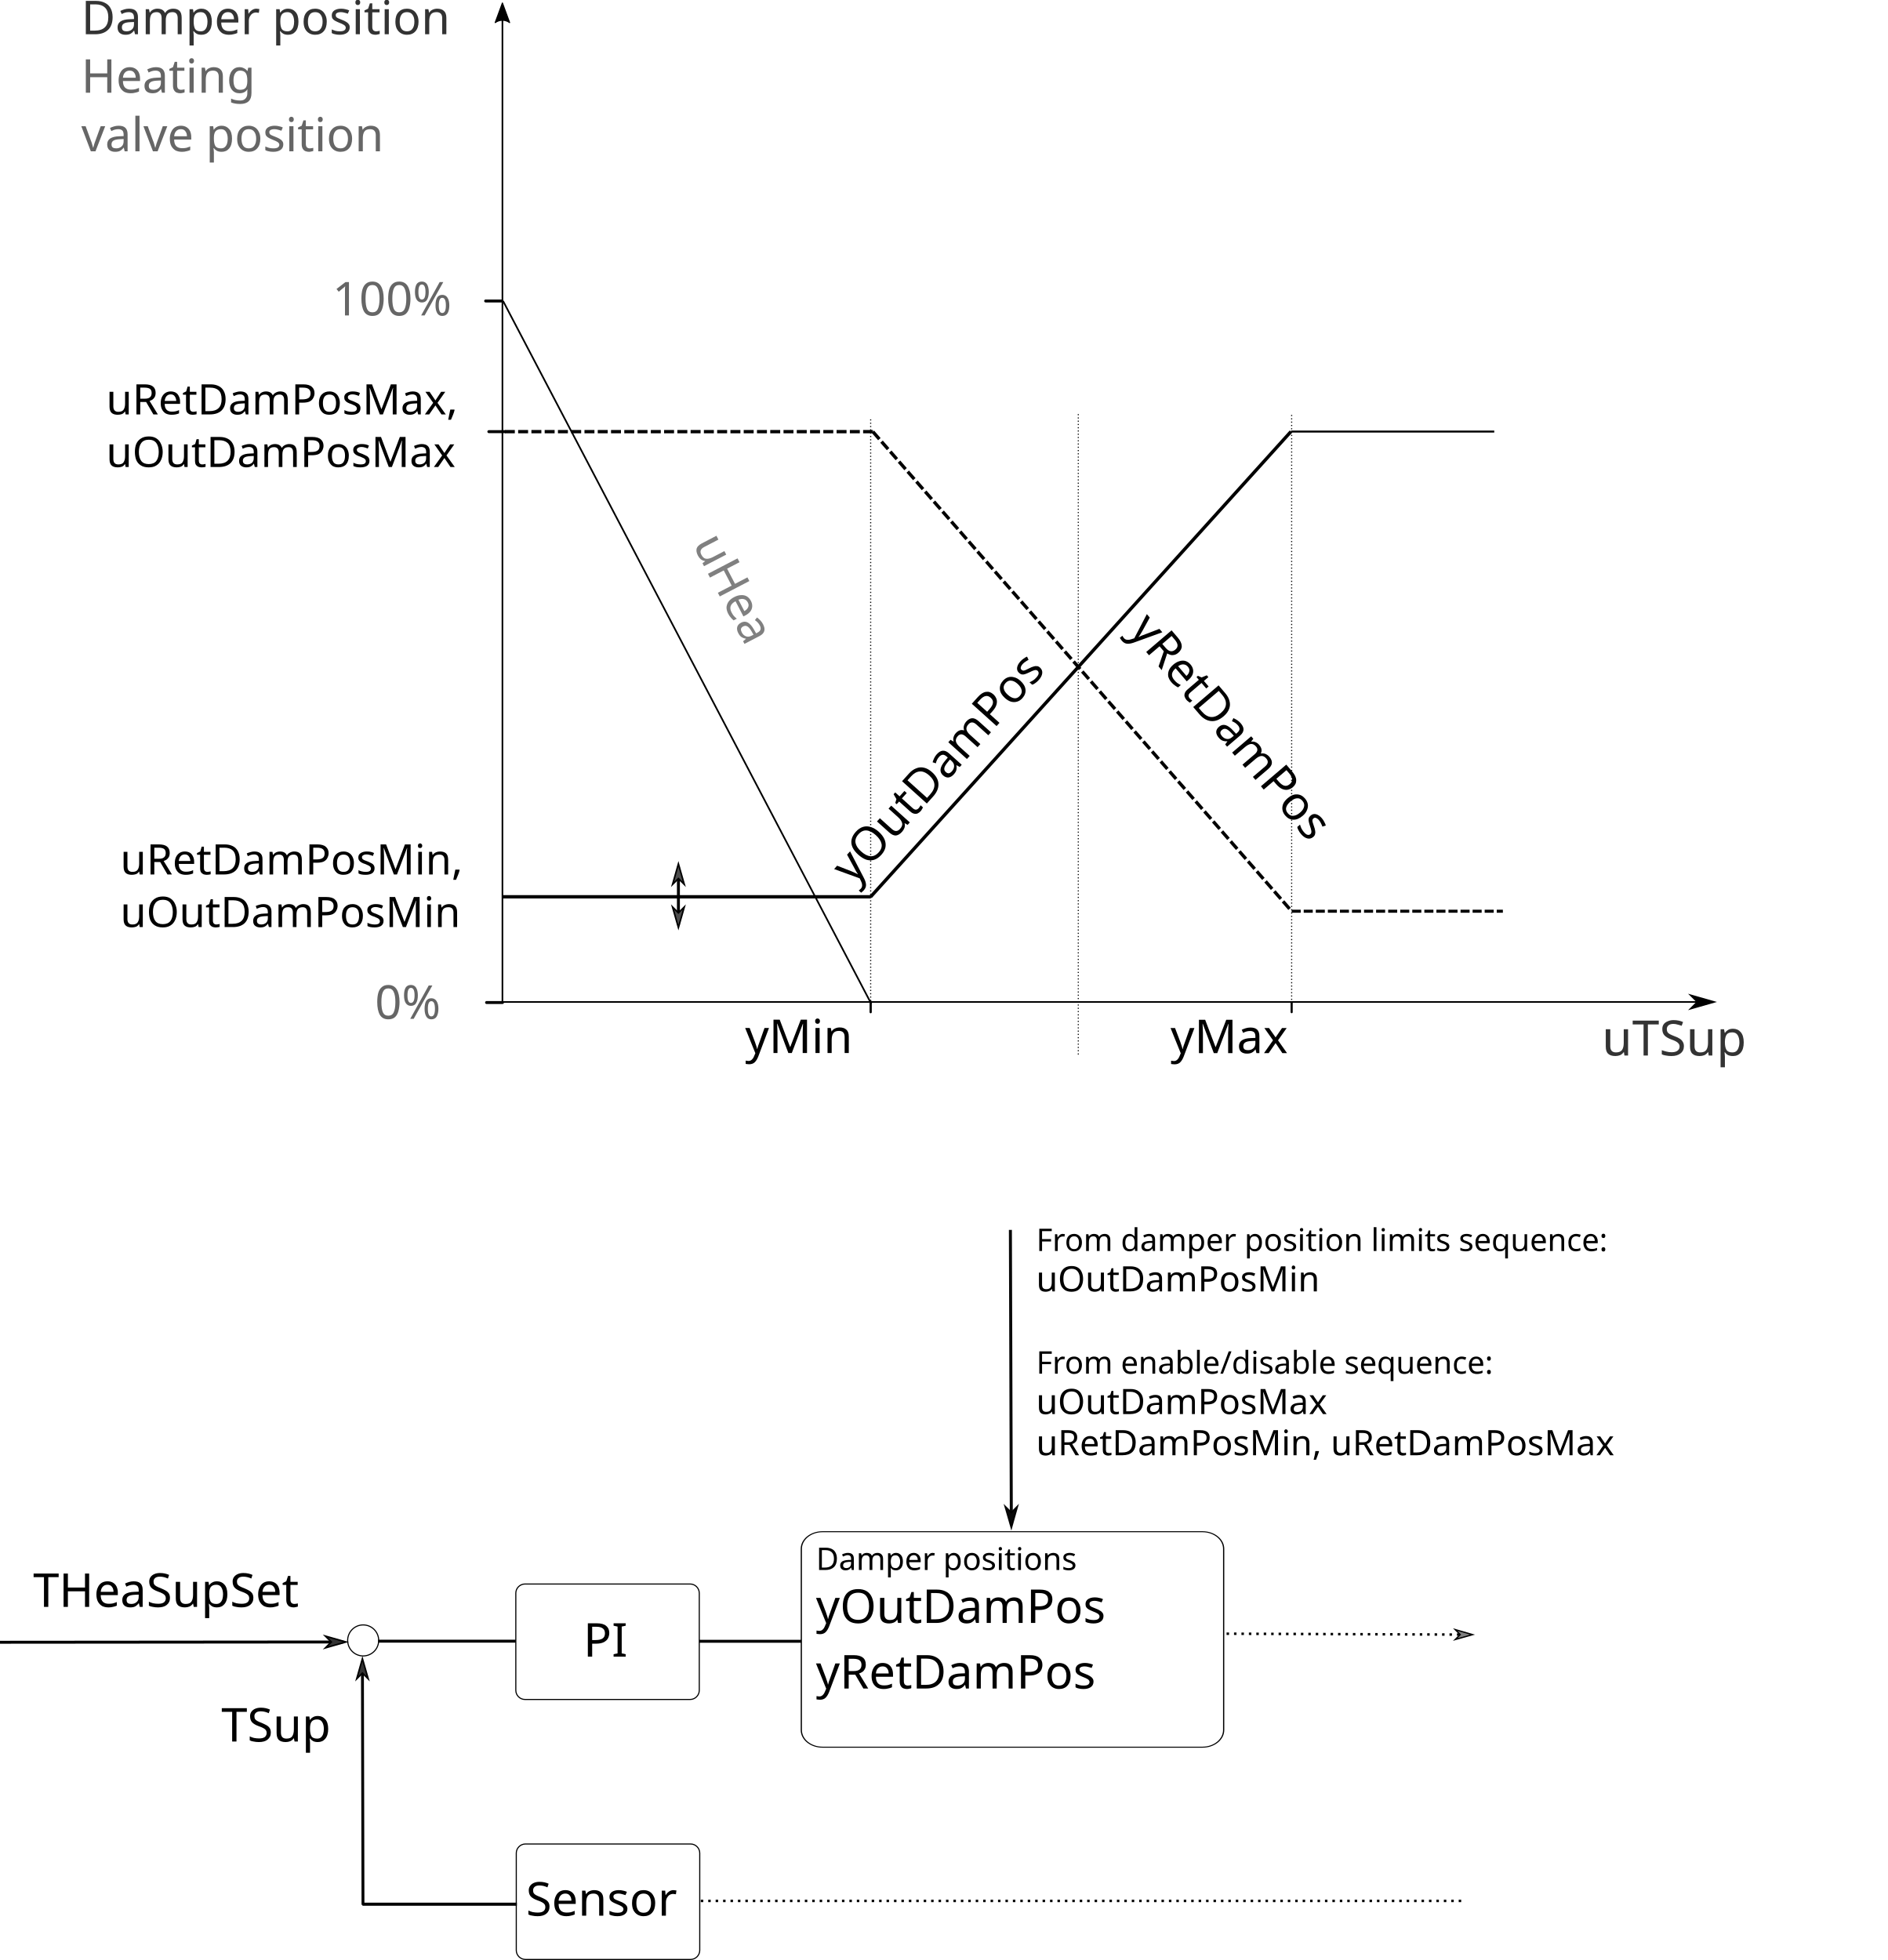
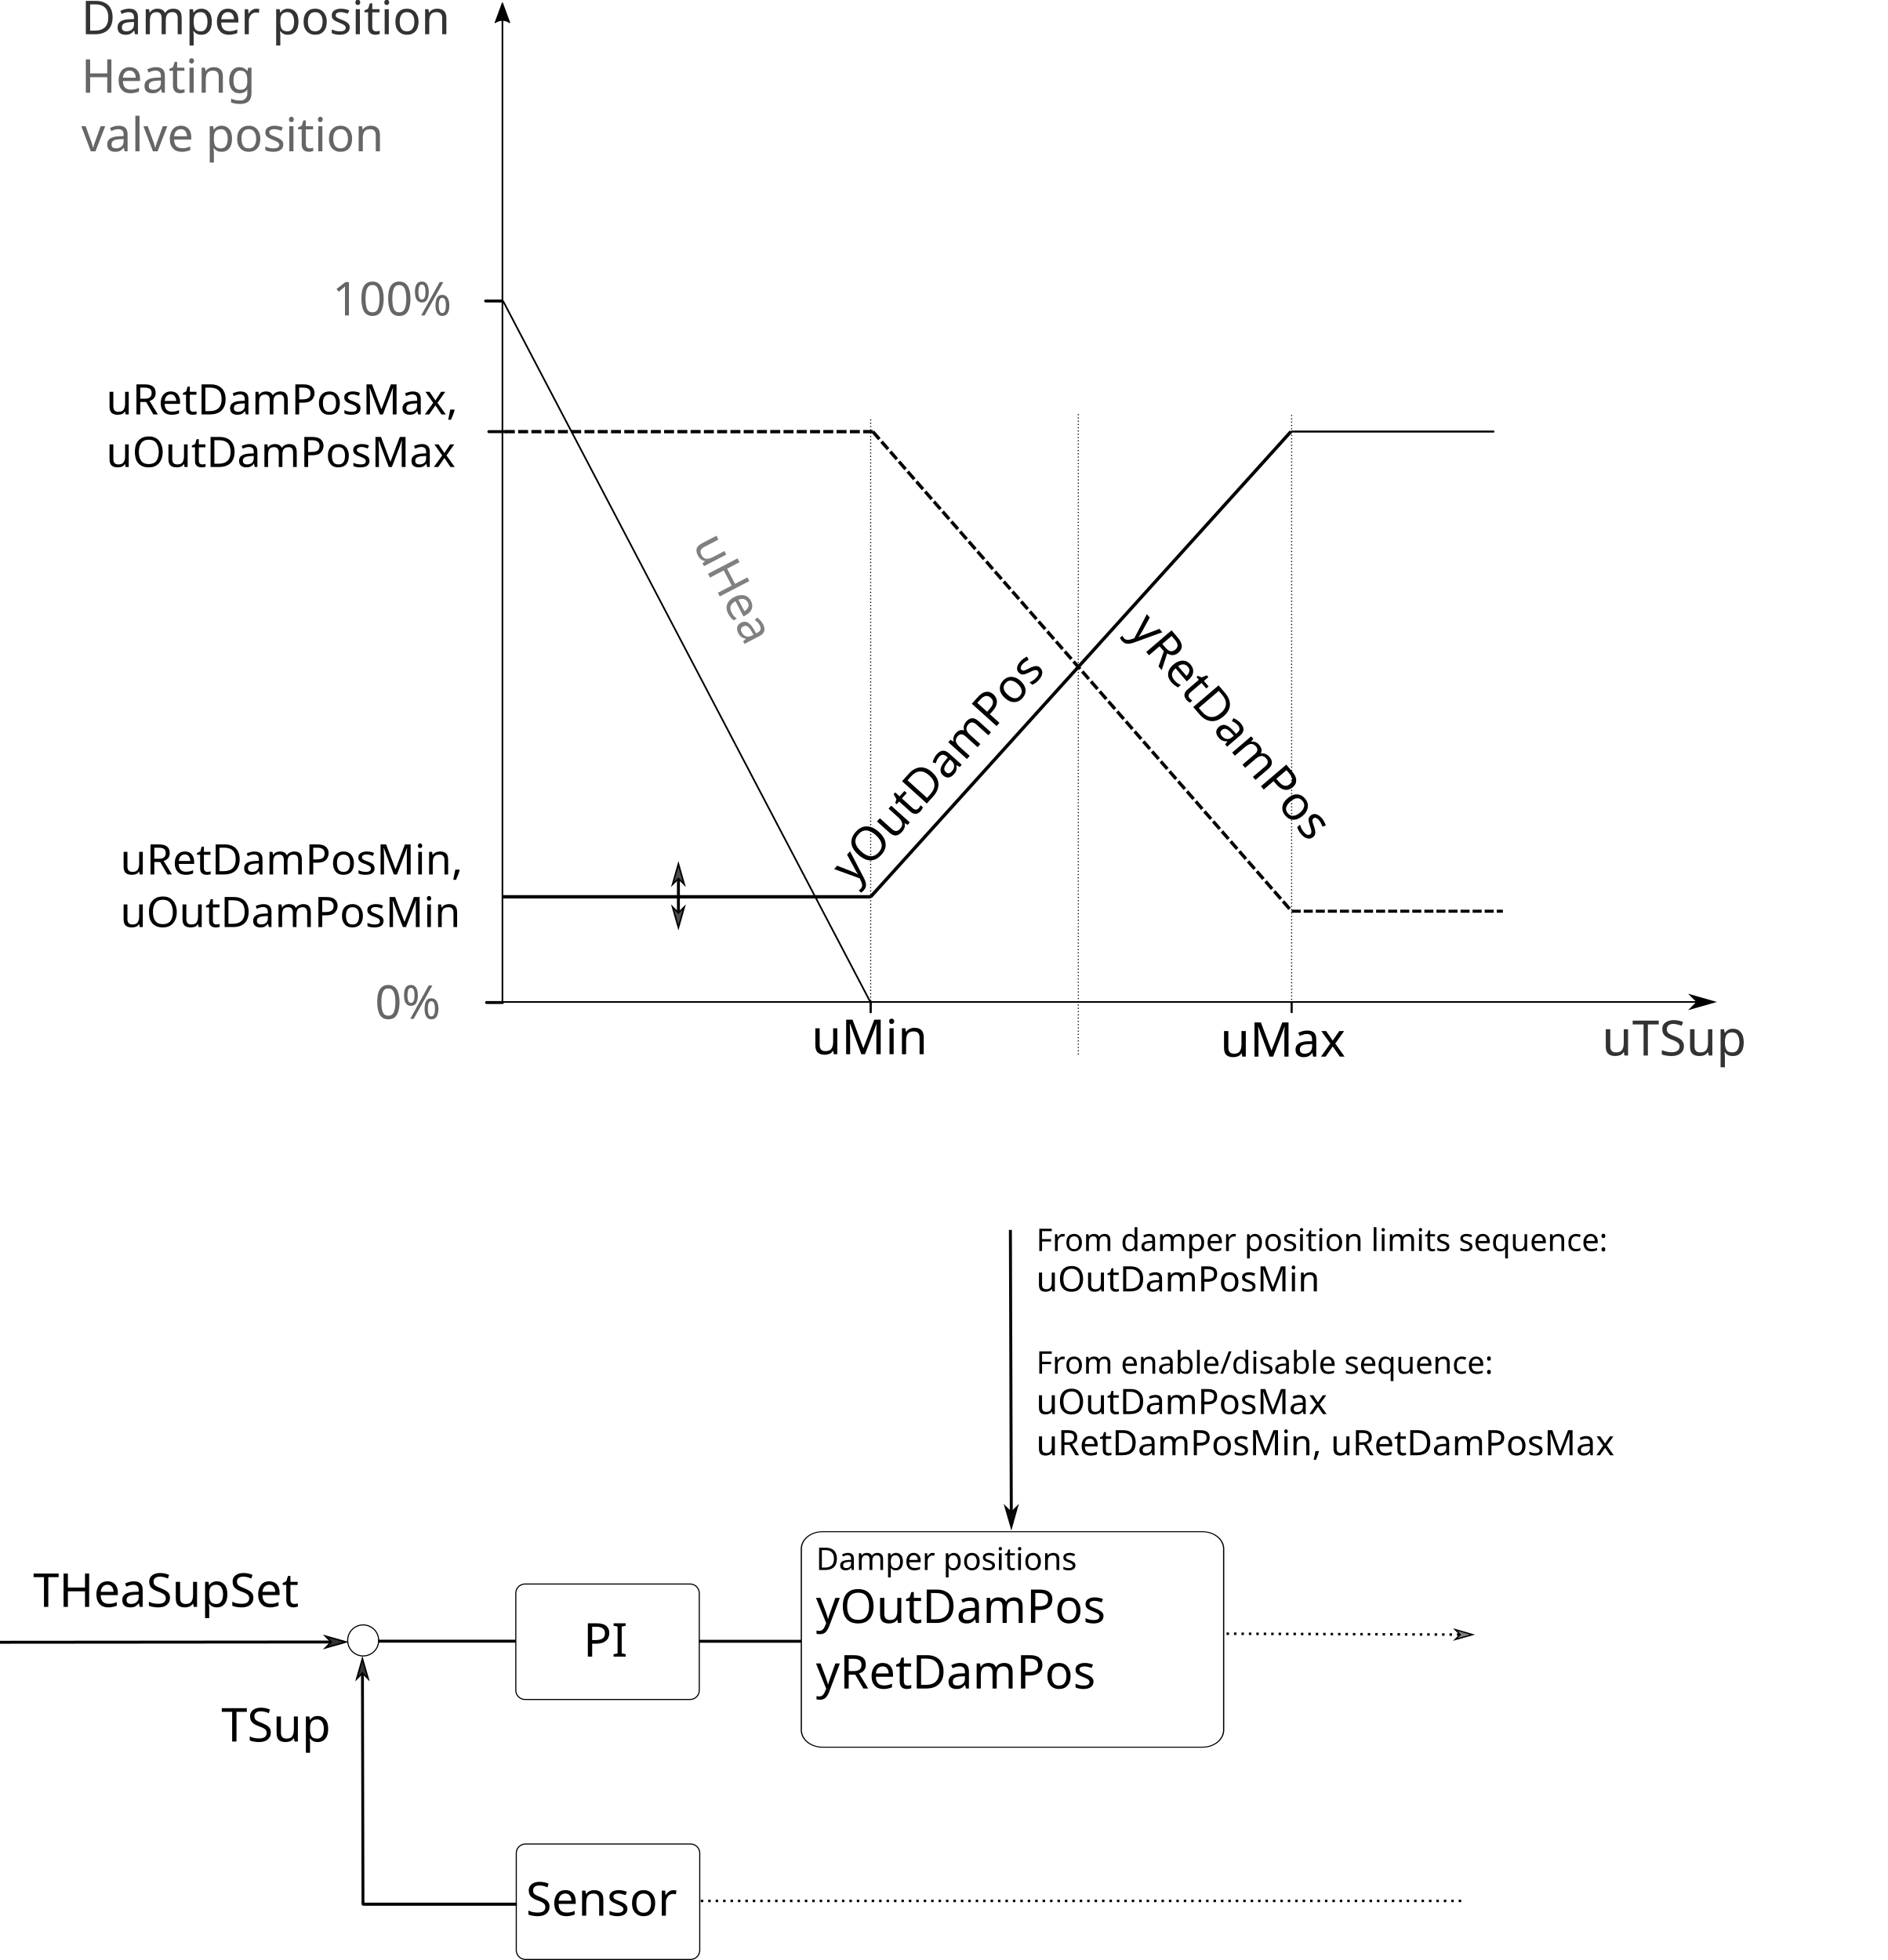
<svg xmlns="http://www.w3.org/2000/svg" width="170.729mm" height="177.27mm" viewBox="0 0 170.729 177.27" version="1.1" id="svg5233">
  <defs id="defs5227">
    <marker style="overflow:visible" id="Arrow1Mstart" refX="0" refY="0" orient="auto">
      <path transform="matrix(0.4,0,0,0.4,4,0)" style="fill:#000000;fill-opacity:1;fill-rule:evenodd;stroke:#000000;stroke-width:1pt;stroke-opacity:1" d="M 0,0 5,-5 -12.5,0 5,5 Z" id="path6104" />
    </marker>
    <marker style="overflow:visible" id="marker6810" refX="0" refY="0" orient="auto">
      <path transform="matrix(0.4,0,0,0.4,4,0)" style="fill:#090909;fill-opacity:1;fill-rule:evenodd;stroke:#000000;stroke-width:1pt;stroke-opacity:0.964" d="M 0,0 5,-5 -12.5,0 5,5 Z" id="path6808" />
    </marker>
    <marker style="overflow:visible" id="Arrow2Lstart" refX="0" refY="0" orient="auto">
      <path transform="matrix(1.1,0,0,1.1,1.1,0)" d="M 8.719,4.034 -2.207,0.016 8.719,-4.002 c -1.745,2.372 -1.735,5.617 -6e-7,8.035 z" style="fill:#000000;fill-opacity:1;fill-rule:evenodd;stroke:#000000;stroke-width:0.625;stroke-linejoin:round;stroke-opacity:1" id="path6116" />
    </marker>
    <marker style="overflow:visible" id="Arrow1Lend" refX="0" refY="0" orient="auto">
      <path transform="matrix(-0.8,0,0,-0.8,-10,0)" style="fill:#000000;fill-opacity:1;fill-rule:evenodd;stroke:#000000;stroke-width:1pt;stroke-opacity:1" d="M 0,0 5,-5 -12.5,0 5,5 Z" id="path6101" />
    </marker>
    <marker orient="auto" refY="0" refX="0" id="marker9822" style="overflow:visible">
      <path id="path9820" d="M 0,0 5,-5 -12.5,0 5,5 Z" style="fill:#4d4d4d;fill-opacity:1;fill-rule:evenodd;stroke:#000000;stroke-width:1pt;stroke-opacity:1" transform="matrix(0.4,0,0,0.4,4,0)" />
    </marker>
    <marker style="overflow:visible" id="marker10000" refX="0" refY="0" orient="auto">
      <path transform="matrix(-0.4,0,0,-0.4,-4,0)" style="fill:#4d4d4d;fill-opacity:1;fill-rule:evenodd;stroke:#000000;stroke-width:1pt;stroke-opacity:1" d="M 0,0 5,-5 -12.5,0 5,5 Z" id="path9998" />
    </marker>
    <marker orient="auto" refY="0" refX="0" id="marker9822-6" style="overflow:visible">
      <path id="path9820-9" d="M 0,0 5,-5 -12.5,0 5,5 Z" style="fill:#4d4d4d;fill-opacity:1;fill-rule:evenodd;stroke:#000000;stroke-width:1pt;stroke-opacity:1" transform="matrix(0.4,0,0,0.4,4,0)" />
    </marker>
    <marker style="overflow:visible" id="marker10000-5" refX="0" refY="0" orient="auto">
      <path transform="matrix(-0.4,0,0,-0.4,-4,0)" style="fill:#4d4d4d;fill-opacity:1;fill-rule:evenodd;stroke:#000000;stroke-width:1pt;stroke-opacity:1" d="M 0,0 5,-5 -12.5,0 5,5 Z" id="path9998-3" />
    </marker>
    <marker style="overflow:visible" id="Arrow2Lstart-4" refX="0" refY="0" orient="auto">
      <path transform="matrix(1.1,0,0,1.1,1.1,0)" d="M 8.719,4.034 -2.207,0.016 8.719,-4.002 c -1.745,2.372 -1.735,5.617 -6e-7,8.035 z" style="fill:#000000;fill-opacity:1;fill-rule:evenodd;stroke:#000000;stroke-width:0.625;stroke-linejoin:round;stroke-opacity:1" id="path6116-1" />
    </marker>
    <marker style="overflow:visible" id="Arrow1Lend-5" refX="0" refY="0" orient="auto">
      <path transform="matrix(-0.8,0,0,-0.8,-10,0)" style="fill:#000000;fill-opacity:1;fill-rule:evenodd;stroke:#000000;stroke-width:1pt;stroke-opacity:1" d="M 0,0 5,-5 -12.5,0 5,5 Z" id="path6101-9" />
    </marker>
    <marker style="overflow:visible" id="marker9484-9" refX="0" refY="0" orient="auto">
      <path transform="matrix(0.4,0,0,0.4,4,0)" style="fill:#4d4d4d;fill-opacity:1;fill-rule:evenodd;stroke:#000000;stroke-width:1pt;stroke-opacity:1" d="M 0,0 5,-5 -12.5,0 5,5 Z" id="path9482-7" />
    </marker>
    <marker orient="auto" refY="0" refX="0" id="marker9650-7" style="overflow:visible">
      <path id="path9648-6" d="M 0,0 5,-5 -12.5,0 5,5 Z" style="fill:#4d4d4d;fill-opacity:1;fill-rule:evenodd;stroke:#000000;stroke-width:1pt;stroke-opacity:1" transform="matrix(-0.4,0,0,-0.4,-4,0)" />
    </marker>
    <marker style="overflow:visible" id="Arrow1Mstart-4" refX="0" refY="0" orient="auto">
      <path transform="matrix(0.4,0,0,0.4,4,0)" style="fill:#333333;fill-opacity:1;fill-rule:evenodd;stroke:#000000;stroke-width:1pt;stroke-opacity:1" d="M 0,0 5,-5 -12.5,0 5,5 Z" id="path6104-2" />
    </marker>
    <marker style="overflow:visible" id="marker6810-7" refX="0" refY="0" orient="auto">
      <path transform="matrix(0.4,0,0,0.4,4,0)" style="fill:#090909;fill-opacity:1;fill-rule:evenodd;stroke:#000000;stroke-width:1pt;stroke-opacity:0.964" d="M 0,0 5,-5 -12.5,0 5,5 Z" id="path6808-8" />
    </marker>
    <marker style="overflow:visible" id="marker7260-9" refX="0" refY="0" orient="auto">
      <path transform="matrix(-0.4,0,0,-0.4,-4,0)" style="fill:#808080;fill-opacity:1;fill-rule:evenodd;stroke:#000000;stroke-width:1pt;stroke-opacity:1" d="M 0,0 5,-5 -12.5,0 5,5 Z" id="path7258-8" />
    </marker>
    <marker style="overflow:visible" id="marker7102-1" refX="0" refY="0" orient="auto">
      <path transform="matrix(0.4,0,0,0.4,4,0)" style="fill:#333333;fill-opacity:1;fill-rule:evenodd;stroke:#000000;stroke-width:1pt;stroke-opacity:1" d="M 0,0 5,-5 -12.5,0 5,5 Z" id="path7100-8" />
    </marker>
  </defs>
  <g id="layer1" transform="translate(402.4843,-62.58934)">
    <text xml:space="preserve" style="font-style:normal;font-weight:normal;line-height:0%;font-family:sans-serif;letter-spacing:0px;word-spacing:0px;fill:#666666;fill-opacity:1;stroke:none;stroke-width:0.265" x="-56.13" y="-109.347" id="text6672">
      <tspan id="tspan6670" x="-56.13" y="-109.347" style="font-size:2.117px;line-height:1.25;fill:#666666;stroke-width:0.265"> </tspan>
    </text>
    <text transform="scale(1.032247,0.96876)" x="-43.719" y="37.317" font-size="5.139px" style="font-size:7.415px;line-height:0%;font-family:'8514fix';font-variant-ligatures:normal;font-variant-caps:normal;font-variant-numeric:normal;font-feature-settings:normal;letter-spacing:0px;word-spacing:0px;fill:#000000;stroke:#000000;stroke-width:0.24;stroke-opacity:0.667" xml:space="preserve" id="text4529-3">
      <tspan x="-43.719" y="37.317" font-size="5.139px" style="font-size:9.808px;line-height:1;font-family:'8514fix';font-variant-ligatures:normal;font-variant-caps:normal;font-variant-numeric:normal;font-feature-settings:normal;stroke:#000000;stroke-width:0.24;stroke-opacity:0.667" id="tspan4527-4" />
    </text>
    <text transform="scale(1.032247,0.96876)" x="-43.719" y="37.317" font-size="5.139px" style="font-size:7.415px;line-height:0%;font-family:'8514fix';font-variant-ligatures:normal;font-variant-caps:normal;font-variant-numeric:normal;font-feature-settings:normal;letter-spacing:0px;word-spacing:0px;fill:#000000;stroke:#000000;stroke-width:0.24;stroke-opacity:0.667" xml:space="preserve" id="text8639">
      <tspan x="-43.719" y="37.317" font-size="5.139px" style="font-size:9.808px;line-height:1;font-family:'8514fix';font-variant-ligatures:normal;font-variant-caps:normal;font-variant-numeric:normal;font-feature-settings:normal;stroke:#000000;stroke-width:0.24;stroke-opacity:0.667" id="tspan8641" />
    </text>
    <text id="text4730" y="-46.361" x="-16.467" style="font-style:normal;font-weight:normal;line-height:0%;font-family:sans-serif;letter-spacing:0px;word-spacing:0px;fill:#000000;fill-opacity:1;stroke:none;stroke-width:0.265" xml:space="preserve">
      <tspan style="font-size:4.233px;line-height:1.25;stroke-width:0.265" y="-46.361" x="-16.467" id="tspan4728"> </tspan>
    </text>
    <flowRoot style="font-style:normal;font-weight:normal;line-height:0.01%;font-family:sans-serif;letter-spacing:0px;word-spacing:0px;fill:#000000;fill-opacity:1;stroke:none" id="flowRoot20346" xml:space="preserve" transform="translate(-135.3556,-181.2684)">
      <flowRegion id="flowRegion20348">
        <rect y="-674.482" x="-229.103" height="572.756" width="968.736" id="rect20350" />
      </flowRegion>
      <flowPara id="flowPara20352" style="font-size:40px;line-height:1.25"> </flowPara>
    </flowRoot>
    <flowRoot style="font-style:normal;font-weight:normal;line-height:0.01%;font-family:sans-serif;letter-spacing:0px;word-spacing:0px;fill:#000000;fill-opacity:1;stroke:none" id="flowRoot20356" xml:space="preserve" transform="translate(-135.3556,-181.2684)">
      <flowRegion id="flowRegion20358">
        <rect y="-646.574" x="-232" height="563" width="1012" id="rect20360" />
      </flowRegion>
      <flowPara id="flowPara20362" style="font-size:40px;line-height:1.25"> </flowPara>
    </flowRoot>
    <path style="fill:none;stroke:#000000;stroke-width:0.147;stroke-linecap:butt;stroke-linejoin:miter;stroke-miterlimit:4;stroke-dasharray:none;stroke-opacity:1;marker-start:url(#Arrow2Lstart-4);marker-end:url(#Arrow1Lend-5)" d="m -357.045,63.058 c 0,90.152 0,90.152 0,90.152 109.552,0 109.552,0 109.552,0" id="path8827-7" />
    <path style="fill:none;stroke:#000000;stroke-width:0.265px;stroke-linecap:round;stroke-linejoin:miter;stroke-opacity:1" d="m -357.041,153.261 c -1.439,0 -1.439,0 -1.439,0" id="path9192-0" />
    <path style="fill:none;stroke:#000000;stroke-width:0.265px;stroke-linecap:round;stroke-linejoin:miter;stroke-opacity:1" d="m -356.825,101.629 c -1.45,0 -1.45,0 -1.45,0" id="path9194-0" />
    <path style="fill:none;stroke:#000000;stroke-width:0.3;stroke-linecap:butt;stroke-linejoin:miter;stroke-miterlimit:4;stroke-dasharray:0.9, 0.3;stroke-dashoffset:0;stroke-opacity:1" d="m -356.825,101.629 c 33.277,0 33.277,0 33.277,0" id="path9198-3" />
    <path style="fill:none;stroke:#000000;stroke-width:0.179;stroke-linecap:butt;stroke-linejoin:miter;stroke-miterlimit:4;stroke-dasharray:none;stroke-opacity:1" d="m -285.734,101.622 c 18.387,0 18.387,0 18.387,0" id="path9200-6" />
    <path style="fill:#808080;stroke:#000000;stroke-width:0.152;stroke-linecap:butt;stroke-linejoin:miter;stroke-miterlimit:4;stroke-dasharray:none;stroke-opacity:1" d="m -356.989,89.811 c 33.303,63.569 33.303,63.569 33.303,63.569" id="path9238-4" />
    <path style="fill:none;stroke:#000000;stroke-width:0.098;stroke-linecap:butt;stroke-linejoin:miter;stroke-miterlimit:4;stroke-dasharray:0.098, 0.197;stroke-dashoffset:0;stroke-opacity:1" d="m -304.967,100.045 c 0,57.918 0,57.918 0,57.918" id="path9246-3" />
-     <text xml:space="preserve" style="font-style:normal;font-weight:normal;line-height:0%;font-family:sans-serif;letter-spacing:0px;word-spacing:0px;fill:#000000;fill-opacity:1;stroke:none;stroke-width:0.265" x="-336.195" y="157.83" id="text4487-8-2-0">
-       <tspan id="tspan17096-3" x="-336.195" y="157.83" style="font-size:4.233px;line-height:1.25;fill:#000000;stroke-width:0.265"> yMin</tspan>
+     <text xml:space="preserve" style="font-style:normal;font-variant:normal;font-weight:normal;font-stretch:normal;font-size:4.376px;line-height:0%;font-family:sans-serif;-inkscape-font-specification:'sans-serif, Normal';font-variant-ligatures:normal;font-variant-caps:normal;font-variant-numeric:normal;font-feature-settings:normal;text-align:start;letter-spacing:0px;word-spacing:0px;writing-mode:lr-tb;text-anchor:start;fill:#000000;fill-opacity:1;stroke:none;stroke-width:0.096" x="-330.225" y="157.938" id="text4487-8-2-0">
+       <tspan id="tspan1039" x="-330.225" y="157.938" style="stroke-width:0.096"> uMin</tspan>
    </text>
-     <text xml:space="preserve" style="font-style:normal;font-weight:normal;line-height:0%;font-family:sans-serif;letter-spacing:0px;word-spacing:0px;fill:#000000;fill-opacity:1;stroke:none;stroke-width:0.265" x="-296.62" y="157.836" id="text4487-8-00-5">
-       <tspan id="tspan4485-5-97-6" x="-296.62" y="157.836" style="font-size:4.233px;line-height:1.25;fill:#000000;stroke-width:0.265">yMax</tspan>
+     <text xml:space="preserve" style="font-style:normal;font-variant:normal;font-weight:normal;font-stretch:normal;font-size:4.33px;line-height:0%;font-family:sans-serif;-inkscape-font-specification:'sans-serif, Normal';font-variant-ligatures:normal;font-variant-caps:normal;font-variant-numeric:normal;font-feature-settings:normal;text-align:start;letter-spacing:0px;word-spacing:0px;writing-mode:lr-tb;text-anchor:start;fill:#000000;fill-opacity:1;stroke:none;stroke-width:0.095" x="-292.13" y="158.158" id="text4487-8-00-5">
+       <tspan id="tspan1041" x="-292.13" y="158.158" style="stroke-width:0.095">uMax</tspan>
    </text>
    <text xml:space="preserve" style="font-style:normal;font-weight:normal;line-height:0%;font-family:sans-serif;letter-spacing:0px;word-spacing:0px;fill:#000000;fill-opacity:1;stroke:none;stroke-width:0.265" x="-104.202" y="300.247" id="text4487-4-1-8-0" transform="rotate(49.5)">
      <tspan id="tspan4485-8-3-00-6" x="-104.202" y="300.247" style="font-size:4.233px;line-height:1.4;fill:#000000;stroke-width:0.265"> </tspan>
      <tspan x="-104.202" y="306.174" style="font-size:4.233px;line-height:1.4;fill:#000000;stroke-width:0.265" id="tspan6753-0-98">yRetDamPos</tspan>
    </text>
    <text xml:space="preserve" style="font-style:normal;font-weight:normal;line-height:0%;font-family:sans-serif;letter-spacing:0px;word-spacing:0px;fill:#000000;fill-opacity:1;stroke:none;stroke-width:0.265" x="-323.761" y="-146.305" id="text9436-5" transform="rotate(-48)">
      <tspan id="tspan9434-8" x="-323.761" y="-146.305" style="font-size:4.233px;line-height:1.25;stroke-width:0.265">yOutDamPos</tspan>
    </text>
    <path style="fill:#4d4d4d;stroke:#000000;stroke-width:0.265px;stroke-linecap:butt;stroke-linejoin:miter;stroke-opacity:1;marker-start:url(#marker9484-9);marker-end:url(#marker9650-7)" d="m -341.13,146.214 c 0,-5.093 0,-5.226 0,-5.226" id="path9459-0-8" />
    <text xml:space="preserve" style="font-style:normal;font-variant:normal;font-weight:normal;font-stretch:normal;font-size:4.422px;line-height:0%;font-family:sans-serif;-inkscape-font-specification:'sans-serif, Normal';font-variant-ligatures:normal;font-variant-caps:normal;font-variant-numeric:normal;font-feature-settings:normal;text-align:start;letter-spacing:0px;word-spacing:0px;writing-mode:lr-tb;text-anchor:start;fill:#333333;fill-opacity:1;stroke:none;stroke-width:0.098" x="-257.606" y="158.053" id="text4487-8-00-8-6">
      <tspan id="tspan1071" x="-257.606" y="158.053" style="stroke-width:0.098">uTSup</tspan>
    </text>
    <text xml:space="preserve" style="font-style:normal;font-weight:normal;line-height:0%;font-family:sans-serif;letter-spacing:0px;word-spacing:0px;fill:#333333;fill-opacity:1;stroke:none;stroke-width:0.265" x="-372.425" y="91.117" id="text4487-7-8-9">
      <tspan x="-372.425" y="91.117" style="font-size:4.233px;line-height:1.25;fill:#666666;stroke-width:0.265" id="tspan9169-30-7">100%</tspan>
    </text>
    <text xml:space="preserve" style="font-style:normal;font-weight:normal;line-height:0%;font-family:sans-serif;letter-spacing:0px;word-spacing:0px;fill:#333333;fill-opacity:1;stroke:none;stroke-width:0.265" x="-368.569" y="154.735" id="text4487-7-8-6-0">
      <tspan x="-368.569" y="154.735" style="font-size:4.233px;line-height:1.25;fill:#666666;stroke-width:0.265" id="tspan9169-30-0-9">0%</tspan>
    </text>
    <path style="fill:none;stroke:#000000;stroke-width:0.3;stroke-linecap:butt;stroke-linejoin:miter;stroke-miterlimit:4;stroke-dasharray:none;stroke-opacity:1" d="m -285.734,101.622 c -38.021,42.09 -38.021,42.09 -38.021,42.09" id="path9238-1-5" />
    <path style="fill:none;stroke:#000000;stroke-width:0.3;stroke-linecap:butt;stroke-linejoin:miter;stroke-miterlimit:4;stroke-dasharray:none;stroke-opacity:1" d="m -357.057,143.699 c 33.314,0 33.314,0 33.314,0" id="path9200-5-2" />
    <path style="fill:none;stroke:#000000;stroke-width:0.273;stroke-linecap:butt;stroke-linejoin:miter;stroke-miterlimit:4;stroke-dasharray:0.818, 0.273;stroke-dashoffset:0;stroke-opacity:1" d="m -285.67,145.005 c 19.102,0 19.102,0 19.102,0" id="path9198-5-7" />
    <path style="fill:none;stroke:#000000;stroke-width:0.1;stroke-linecap:butt;stroke-linejoin:miter;stroke-miterlimit:4;stroke-dasharray:0.1, 0.2;stroke-dashoffset:0;stroke-opacity:1" d="m -285.67,100.12 c 0,53.168 0,53.168 0,53.168" id="path9246-9-0" />
    <path style="fill:none;stroke:#000000;stroke-width:0.1;stroke-linecap:butt;stroke-linejoin:miter;stroke-miterlimit:4;stroke-dasharray:0.1, 0.2;stroke-dashoffset:0;stroke-opacity:1" d="m -323.743,100.516 c 0,52.671 0,52.671 0,52.671" id="path9246-9-3-5" />
    <text xml:space="preserve" style="font-style:normal;font-weight:normal;line-height:0%;font-family:sans-serif;letter-spacing:0px;word-spacing:0px;fill:#808080;fill-opacity:1;stroke:none;stroke-width:0.265" x="-57.759" y="347.155" id="text4487-4-1-8-1-0" transform="rotate(62.5)">
      <tspan id="tspan4485-8-3-00-8-8" x="-57.759" y="347.155" style="font-size:4.233px;line-height:1.4;fill:#808080;stroke-width:0.265"> </tspan>
      <tspan x="-57.759" y="353.082" style="font-size:4.233px;line-height:1.4;fill:#808080;stroke-width:0.265" id="tspan6753-0-9-6">uHea</tspan>
    </text>
    <path style="fill:none;stroke:#000000;stroke-width:0.191;stroke-linecap:round;stroke-linejoin:miter;stroke-miterlimit:4;stroke-dasharray:none;stroke-opacity:1" d="m -285.67,153.288 c 0,0.808 0,0.844 0,0.844" id="path9263-9-1-8" />
    <path style="fill:none;stroke:#000000;stroke-width:0.202;stroke-linecap:round;stroke-linejoin:miter;stroke-miterlimit:4;stroke-dasharray:none;stroke-opacity:1" d="m -323.743,153.187 c 0,0.905 0,0.946 0,0.946" id="path9263-9-1-7-3" />
    <path style="fill:none;stroke:#000000;stroke-width:0.265px;stroke-linecap:round;stroke-linejoin:miter;stroke-opacity:1" d="m -357.125,89.811 c -1.439,0 -1.439,0 -1.439,0" id="path9192-5-9" />
    <text xml:space="preserve" style="font-style:normal;font-weight:normal;line-height:0%;font-family:sans-serif;letter-spacing:0px;word-spacing:0px;fill:#333333;fill-opacity:1;stroke:none;stroke-width:0.265" x="-395.129" y="65.688" id="text4487-8-00-8-7-0">
      <tspan id="tspan20232-3" x="-395.129" y="65.688" style="font-size:4.233px;line-height:1.25;fill:#333333;stroke-width:0.265">Damper position</tspan>
      <tspan id="tspan5407" x="-395.129" y="70.98" style="font-size:4.233px;line-height:1.25;fill:#666666;stroke-width:0.265">Heating </tspan>
      <tspan id="tspan20234-5" x="-395.129" y="76.271" style="font-size:4.233px;line-height:1.25;fill:#666666;stroke-width:0.265">valve position</tspan>
    </text>
    <flowRoot transform="matrix(0.2645833,0,0,0.2645833,-64.73784,1.52581)" style="font-style:normal;font-weight:normal;line-height:0.01%;font-family:sans-serif;letter-spacing:0px;word-spacing:0px;fill:#000000;fill-opacity:1;stroke:none" id="flowRoot5399" xml:space="preserve">
      <flowRegion id="flowRegion5401">
        <rect y="402.281" x="179.807" height="486.894" width="928.33" id="rect5403" />
      </flowRegion>
      <flowPara id="flowPara5405" style="font-size:40px;line-height:1.25"> </flowPara>
    </flowRoot>
    <path id="path5495" d="m -323.548,101.629 c 37.878,43.376 37.878,43.376 37.878,43.376" style="fill:none;stroke:#000000;stroke-width:0.3;stroke-linecap:butt;stroke-linejoin:miter;stroke-miterlimit:4;stroke-dasharray:0.9, 0.3;stroke-dashoffset:0;stroke-opacity:1" />
    <text xml:space="preserve" style="font-style:normal;font-weight:normal;line-height:0%;font-family:sans-serif;letter-spacing:0px;word-spacing:0px;fill:#000000;fill-opacity:1;stroke:none;stroke-width:0.265" x="-399.492" y="207.92" id="text4487-0">
      <tspan x="-399.492" y="207.92" style="font-size:4.233px;line-height:1.25;fill:#000000;stroke-width:0.265" id="tspan3465">THeaSupSet</tspan>
    </text>
    <path style="fill:#000000;fill-opacity:0;stroke:#000000;stroke-width:0.1;stroke-miterlimit:4;stroke-dasharray:none;stroke-opacity:1" id="rect4491-8-3-3" d="m 60.141,49.531 a 0.831,0.831 0 0 0 -0.83,0.83 v 8.783 a 0.831,0.831 0 0 0 0.83,0.83 h 14.932 a 0.831,0.831 0 0 0 0.83,-0.83 V 50.361 A 0.831,0.831 0 0 0 75.072,49.531 Z" transform="translate(-415.1462,156.3219)" />
    <circle style="fill:#000000;fill-opacity:0;stroke:#000000;stroke-width:0.1;stroke-miterlimit:4;stroke-dasharray:none;stroke-opacity:1" id="path6054-3" cx="-369.64" cy="210.956" r="1.403" />
    <path style="fill:#000000;fill-rule:evenodd;stroke:#000000;stroke-width:0.265px;stroke-linecap:butt;stroke-linejoin:miter;stroke-opacity:1" d="m -297.247,230.043 v 0" id="path6094-6" />
    <path style="fill:#000000;fill-rule:evenodd;stroke:#000000;stroke-width:0.265;stroke-linecap:butt;stroke-linejoin:miter;stroke-miterlimit:4;stroke-dasharray:none;stroke-opacity:1;marker-start:url(#Arrow1Mstart-4)" d="m -371.461,211.096 -31.023,0.025" id="path6096-0" />
    <text xml:space="preserve" style="font-style:normal;font-weight:normal;line-height:0%;font-family:sans-serif;letter-spacing:0px;word-spacing:0px;fill:#000000;fill-opacity:1;stroke:none;stroke-width:0.265" x="-349.728" y="212.419" id="text4487-4-8">
      <tspan id="tspan4485-8-94" x="-349.728" y="212.419" style="font-size:4.233px;line-height:1.25;fill:#000000;stroke-width:0.265">PI</tspan>
    </text>
    <path style="fill:#000000;fill-opacity:0;stroke:#000000;stroke-width:0.048;stroke-miterlimit:4;stroke-dasharray:none;stroke-opacity:1" id="rect4491-8-3-05-2" d="m 60.141,49.531 a 0.831,0.831 0 0 0 -0.83,0.83 v 8.783 a 0.831,0.831 0 0 0 0.83,0.83 h 14.932 a 0.831,0.831 0 0 0 0.83,-0.83 V 50.361 A 0.831,0.831 0 0 0 75.072,49.531 Z" transform="matrix(2.302053,0,0,1.866076,-466.5518,108.6949)" />
    <text xml:space="preserve" style="font-style:normal;font-weight:normal;line-height:0%;font-family:sans-serif;letter-spacing:0px;word-spacing:0px;fill:#000000;fill-opacity:1;stroke:none;stroke-width:0.265" x="-328.689" y="204.586" id="text4487-4-6-4">
      <tspan id="tspan4485-8-9-7" x="-328.689" y="204.586" style="font-size:2.822px;line-height:1.25;fill:#000000;stroke-width:0.265">Damper positions</tspan>
    </text>
    <text xml:space="preserve" style="font-style:normal;font-weight:normal;line-height:0%;font-family:sans-serif;letter-spacing:0px;word-spacing:0px;fill:#000000;fill-opacity:1;stroke:none;stroke-width:0.265" x="-328.689" y="209.374" id="text4487-4-1-9">
      <tspan id="tspan4485-8-3-8" x="-328.689" y="209.374" style="font-size:4.233px;line-height:1.4;fill:#000000;stroke-width:0.265">yOutDamPos</tspan>
      <tspan x="-328.689" y="215.301" style="font-size:4.233px;line-height:1.4;fill:#000000;stroke-width:0.265" id="tspan6753-3">yRetDamPos</tspan>
    </text>
    <path style="fill:#000000;fill-opacity:1;fill-rule:evenodd;stroke:#000000;stroke-width:0.273;stroke-linecap:butt;stroke-linejoin:miter;stroke-miterlimit:4;stroke-dasharray:none;stroke-dashoffset:0;stroke-opacity:0.964;marker-start:url(#marker6810-7)" d="m -311.021,200.485 -0.085,-26.661" id="path6806-4" />
    <path style="fill:#000000;fill-rule:evenodd;stroke:#000000;stroke-width:0.224;stroke-linecap:butt;stroke-linejoin:miter;stroke-miterlimit:4;stroke-dasharray:0.224, 0.448;stroke-dashoffset:0;stroke-opacity:1;marker-end:url(#marker7260-9)" d="m -291.555,210.348 22.022,0.083" id="path7028-6" />
    <text xml:space="preserve" style="font-style:normal;font-weight:normal;line-height:0%;font-family:sans-serif;letter-spacing:0px;word-spacing:0px;fill:#000000;fill-opacity:1;stroke:none;stroke-width:0.265" x="-308.772" y="172.013" id="text4487-4-1-7-5">
      <tspan x="-308.772" y="172.013" style="font-size:3.175px;line-height:0.9;fill:#000000;stroke-width:0.265" id="tspan6479-8"> </tspan>
      <tspan x="-308.772" y="175.735" style="font-size:2.822px;line-height:0.9;fill:#000000;stroke-width:0.265" id="tspan6471-4">From damper position limits sequence:</tspan>
      <tspan x="-308.772" y="179.389" style="font-size:3.175px;line-height:0.9;fill:#000000;stroke-width:0.265" id="tspan6465-6">uOutDamPosMin</tspan>
      <tspan x="-308.772" y="183.11" style="font-size:3.175px;line-height:0.9;fill:#000000;stroke-width:0.265" id="tspan6469-6"> </tspan>
      <tspan x="-308.772" y="186.831" style="font-size:2.822px;line-height:0.9;fill:#000000;stroke-width:0.265" id="tspan6473-8">From enable/disable sequence:</tspan>
      <tspan x="-308.772" y="190.485" style="font-size:3.175px;line-height:0.9;fill:#000000;stroke-width:0.265" id="tspan6475-0">uOutDamPosMax</tspan>
      <tspan id="tspan13837-4" x="-308.772" y="194.206" style="font-size:3.175px;line-height:0.9;fill:#000000;stroke-width:0.265">uRetDamPosMin, uRetDamPosMax</tspan>
    </text>
    <path style="fill:#000000;fill-opacity:0;stroke:#000000;stroke-width:0.1;stroke-miterlimit:4;stroke-dasharray:none;stroke-opacity:1" id="rect4491-8-3-2-0" d="m 60.141,49.531 a 0.831,0.831 0 0 0 -0.83,0.83 v 8.783 a 0.831,0.831 0 0 0 0.83,0.83 h 14.932 a 0.831,0.831 0 0 0 0.83,-0.83 V 50.361 A 0.831,0.831 0 0 0 75.072,49.531 Z" transform="translate(-415.104,179.835)" />
    <text xml:space="preserve" style="font-style:normal;font-weight:normal;line-height:0%;font-family:sans-serif;letter-spacing:0px;word-spacing:0px;fill:#000000;fill-opacity:1;stroke:none;stroke-width:0.265" x="-354.913" y="235.851" id="text4487-4-3-8">
      <tspan id="tspan4485-8-2-5" x="-354.913" y="235.851" style="font-size:4.233px;line-height:1.25;fill:#000000;stroke-width:0.265">Sensor</tspan>
    </text>
    <path style="fill:#000000;fill-rule:evenodd;stroke:#000000;stroke-width:0.26;stroke-linecap:butt;stroke-linejoin:miter;stroke-miterlimit:4;stroke-dasharray:none;stroke-opacity:1;marker-start:url(#marker7102-1)" d="m -369.708,212.869 0.051,22.001" id="path7744-8" />
    <text xml:space="preserve" style="font-style:normal;font-weight:normal;line-height:0%;font-family:sans-serif;letter-spacing:0px;word-spacing:0px;fill:#000000;fill-opacity:1;stroke:none;stroke-width:0.265" x="-382.471" y="220.098" id="text4487-8-1">
      <tspan id="tspan4485-5-6" x="-382.471" y="220.098" style="font-size:4.233px;line-height:1.25;fill:#000000;stroke-width:0.265">TSup</tspan>
    </text>
    <path id="path12659-4" d="m -368.282,211.022 c 12.441,0 12.441,0 12.441,0" style="fill:#000000;stroke:#000000;stroke-width:0.265px;stroke-linecap:butt;stroke-linejoin:miter;stroke-opacity:1" />
    <path id="path12663-3" d="m -339.235,211.034 c 9.227,0 9.227,0 9.227,0" style="fill:#000000;stroke:#000000;stroke-width:0.265px;stroke-linecap:butt;stroke-linejoin:miter;stroke-opacity:1" />
    <path id="path12659-9-3" d="m -369.706,234.814 c 13.963,0 13.963,0 13.963,0" style="fill:#000000;stroke:#000000;stroke-width:0.28px;stroke-linecap:butt;stroke-linejoin:miter;stroke-opacity:1" />
    <path id="path12659-9-2-3" d="m -339.106,234.516 c 68.969,0 68.969,0 68.969,0" style="fill:#000000;stroke:#000000;stroke-width:0.224;stroke-linecap:butt;stroke-linejoin:miter;stroke-miterlimit:4;stroke-dasharray:0.224, 0.448;stroke-dashoffset:0;stroke-opacity:1" />
    <text xml:space="preserve" style="font-style:normal;font-weight:normal;font-size:3.81px;line-height:125%;font-family:sans-serif;letter-spacing:0px;word-spacing:0px;fill:#000000;fill-opacity:1;stroke:none;stroke-width:0.095px;stroke-linecap:butt;stroke-linejoin:miter;stroke-opacity:1" x="-392.875" y="100.067" id="text1042">
      <tspan id="tspan1040" x="-392.875" y="100.067" style="stroke-width:0.095px">uRetDamPosMax,</tspan>
      <tspan x="-392.875" y="104.83" style="stroke-width:0.095px" id="tspan1044">uOutDamPosMax</tspan>
    </text>
    <text xml:space="preserve" style="font-style:normal;font-variant:normal;font-weight:normal;font-stretch:normal;font-size:3.81px;line-height:125%;font-family:sans-serif;-inkscape-font-specification:'sans-serif, Normal';font-variant-ligatures:normal;font-variant-caps:normal;font-variant-numeric:normal;font-feature-settings:normal;text-align:start;letter-spacing:0px;word-spacing:0px;writing-mode:lr-tb;text-anchor:start;fill:#000000;fill-opacity:1;stroke:none;stroke-width:0.095px;stroke-linecap:butt;stroke-linejoin:miter;stroke-opacity:1" x="-391.603" y="141.677" id="text1042-6">
      <tspan id="tspan1067" x="-391.603" y="141.677">uRetDamPosMin,</tspan>
      <tspan id="tspan1069" x="-391.603" y="146.439">uOutDamPosMin</tspan>
    </text>
  </g>
</svg>
